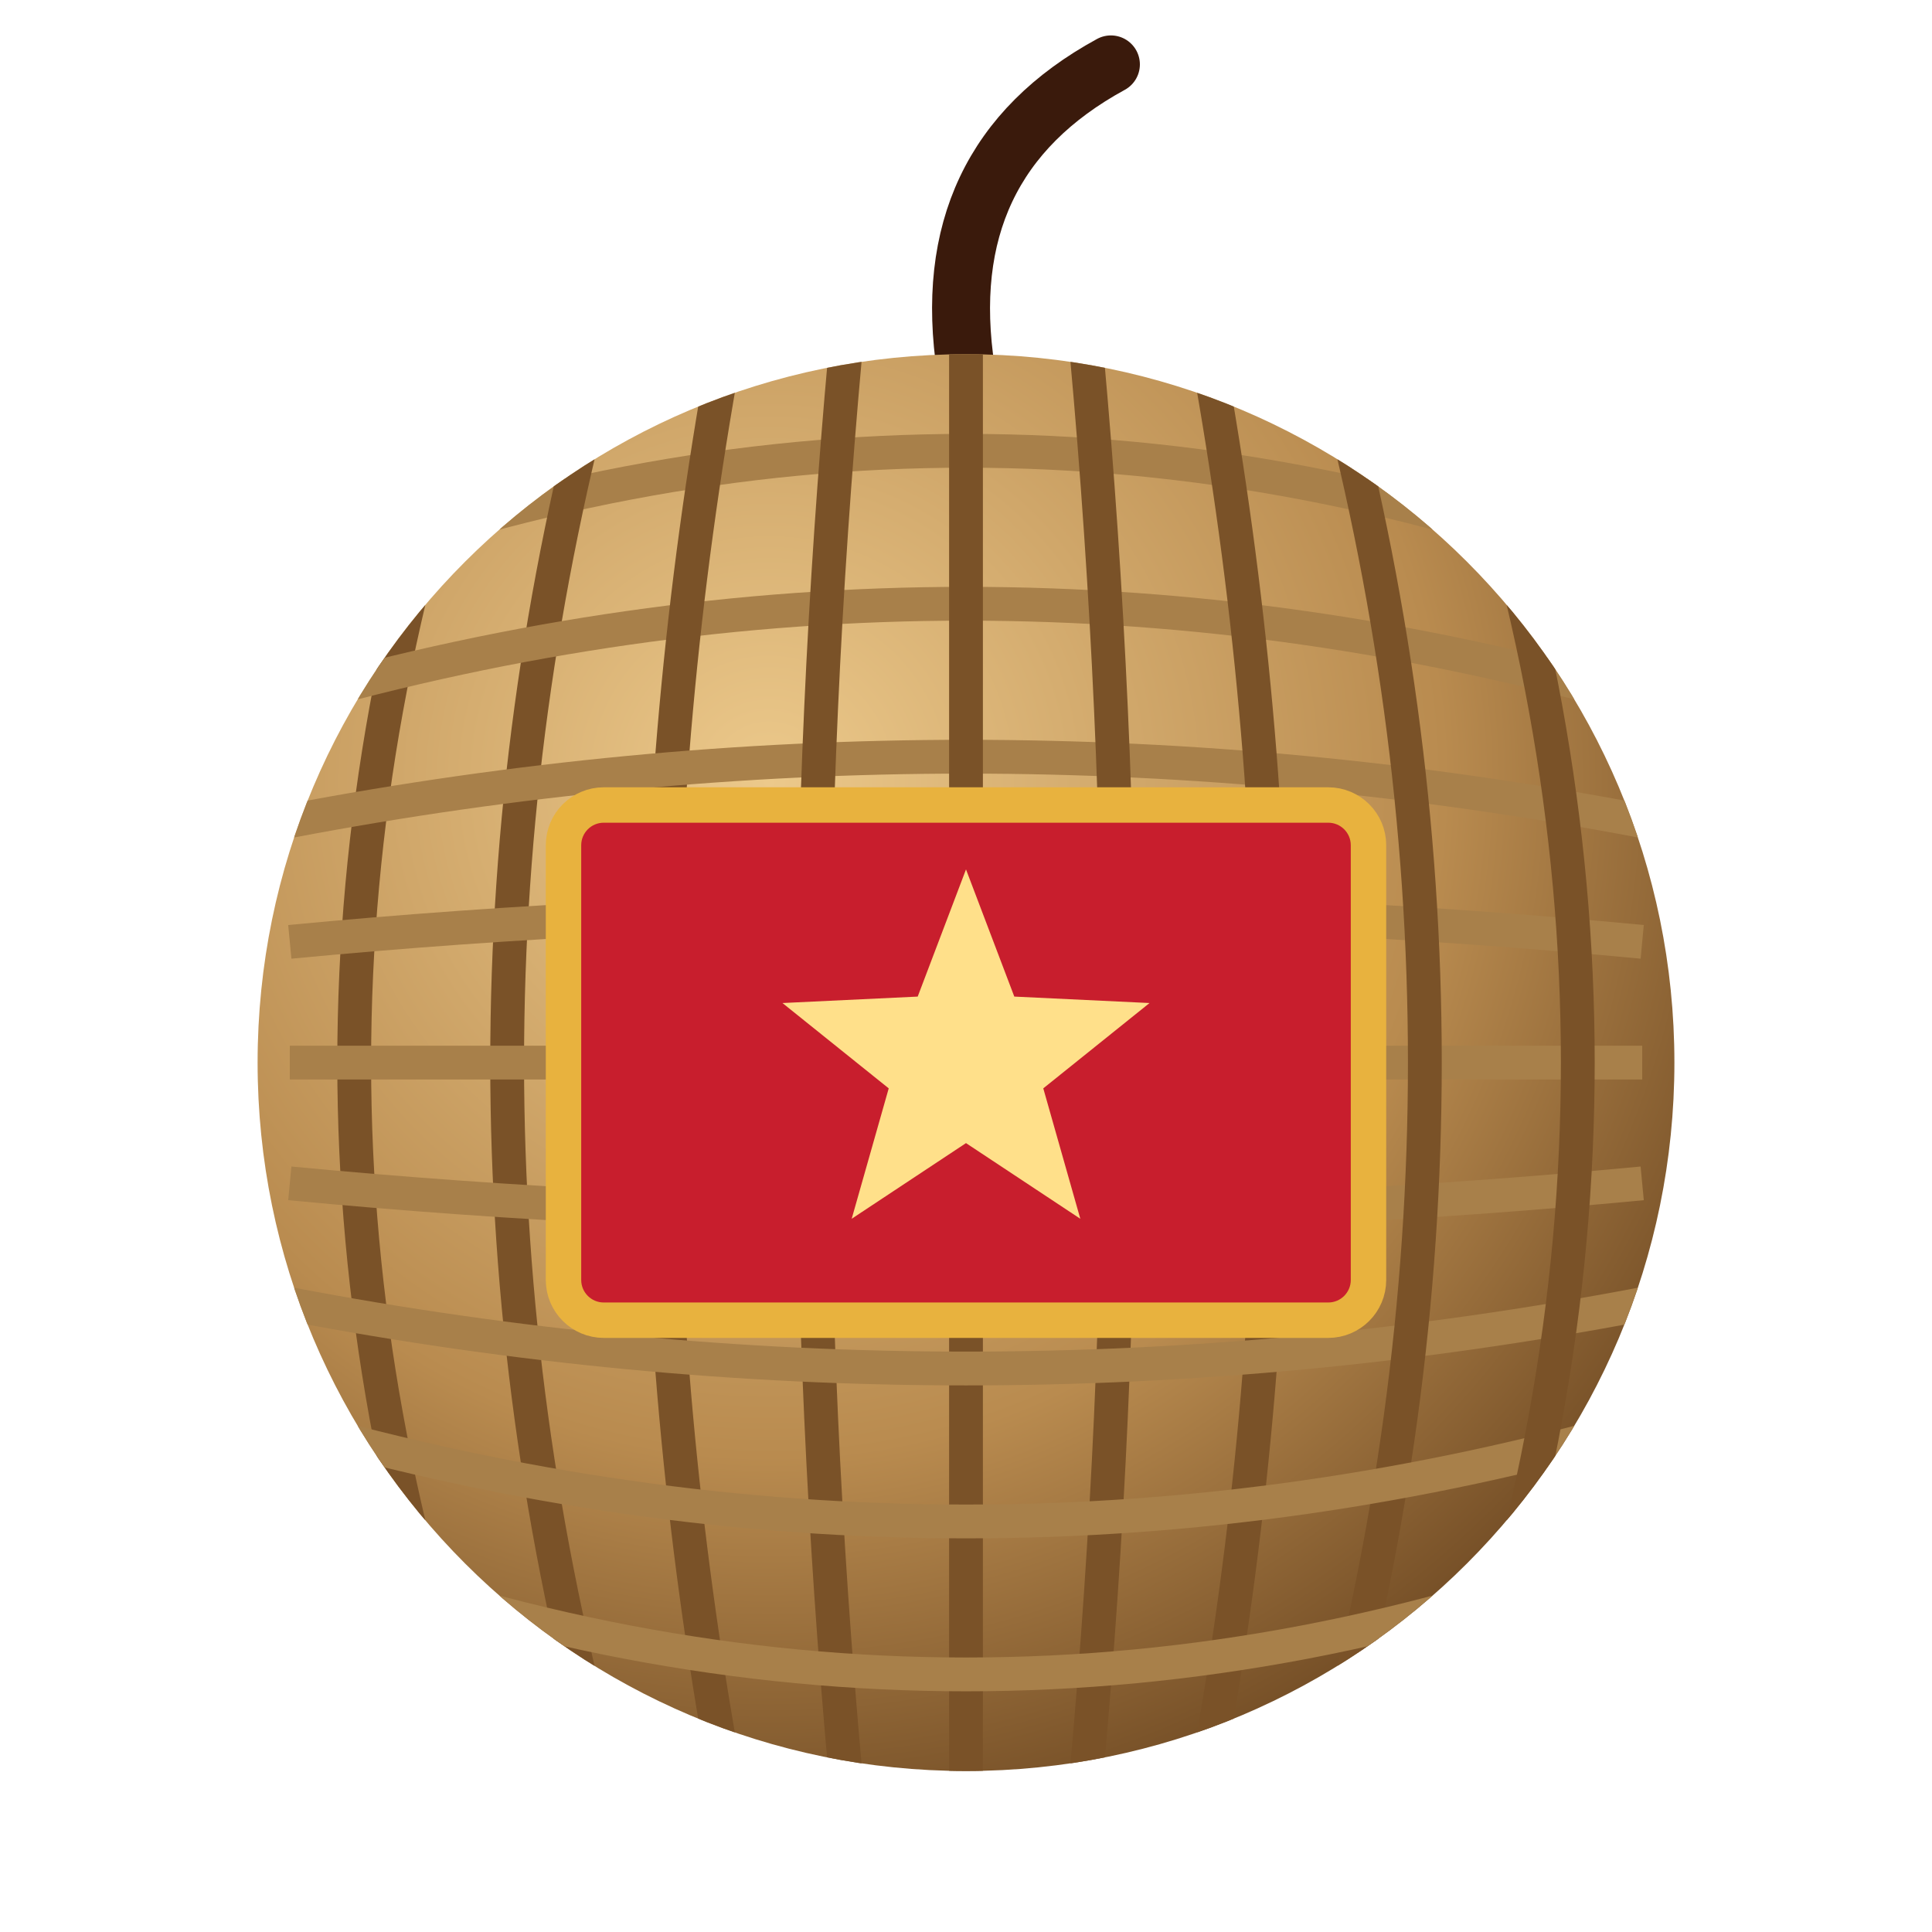
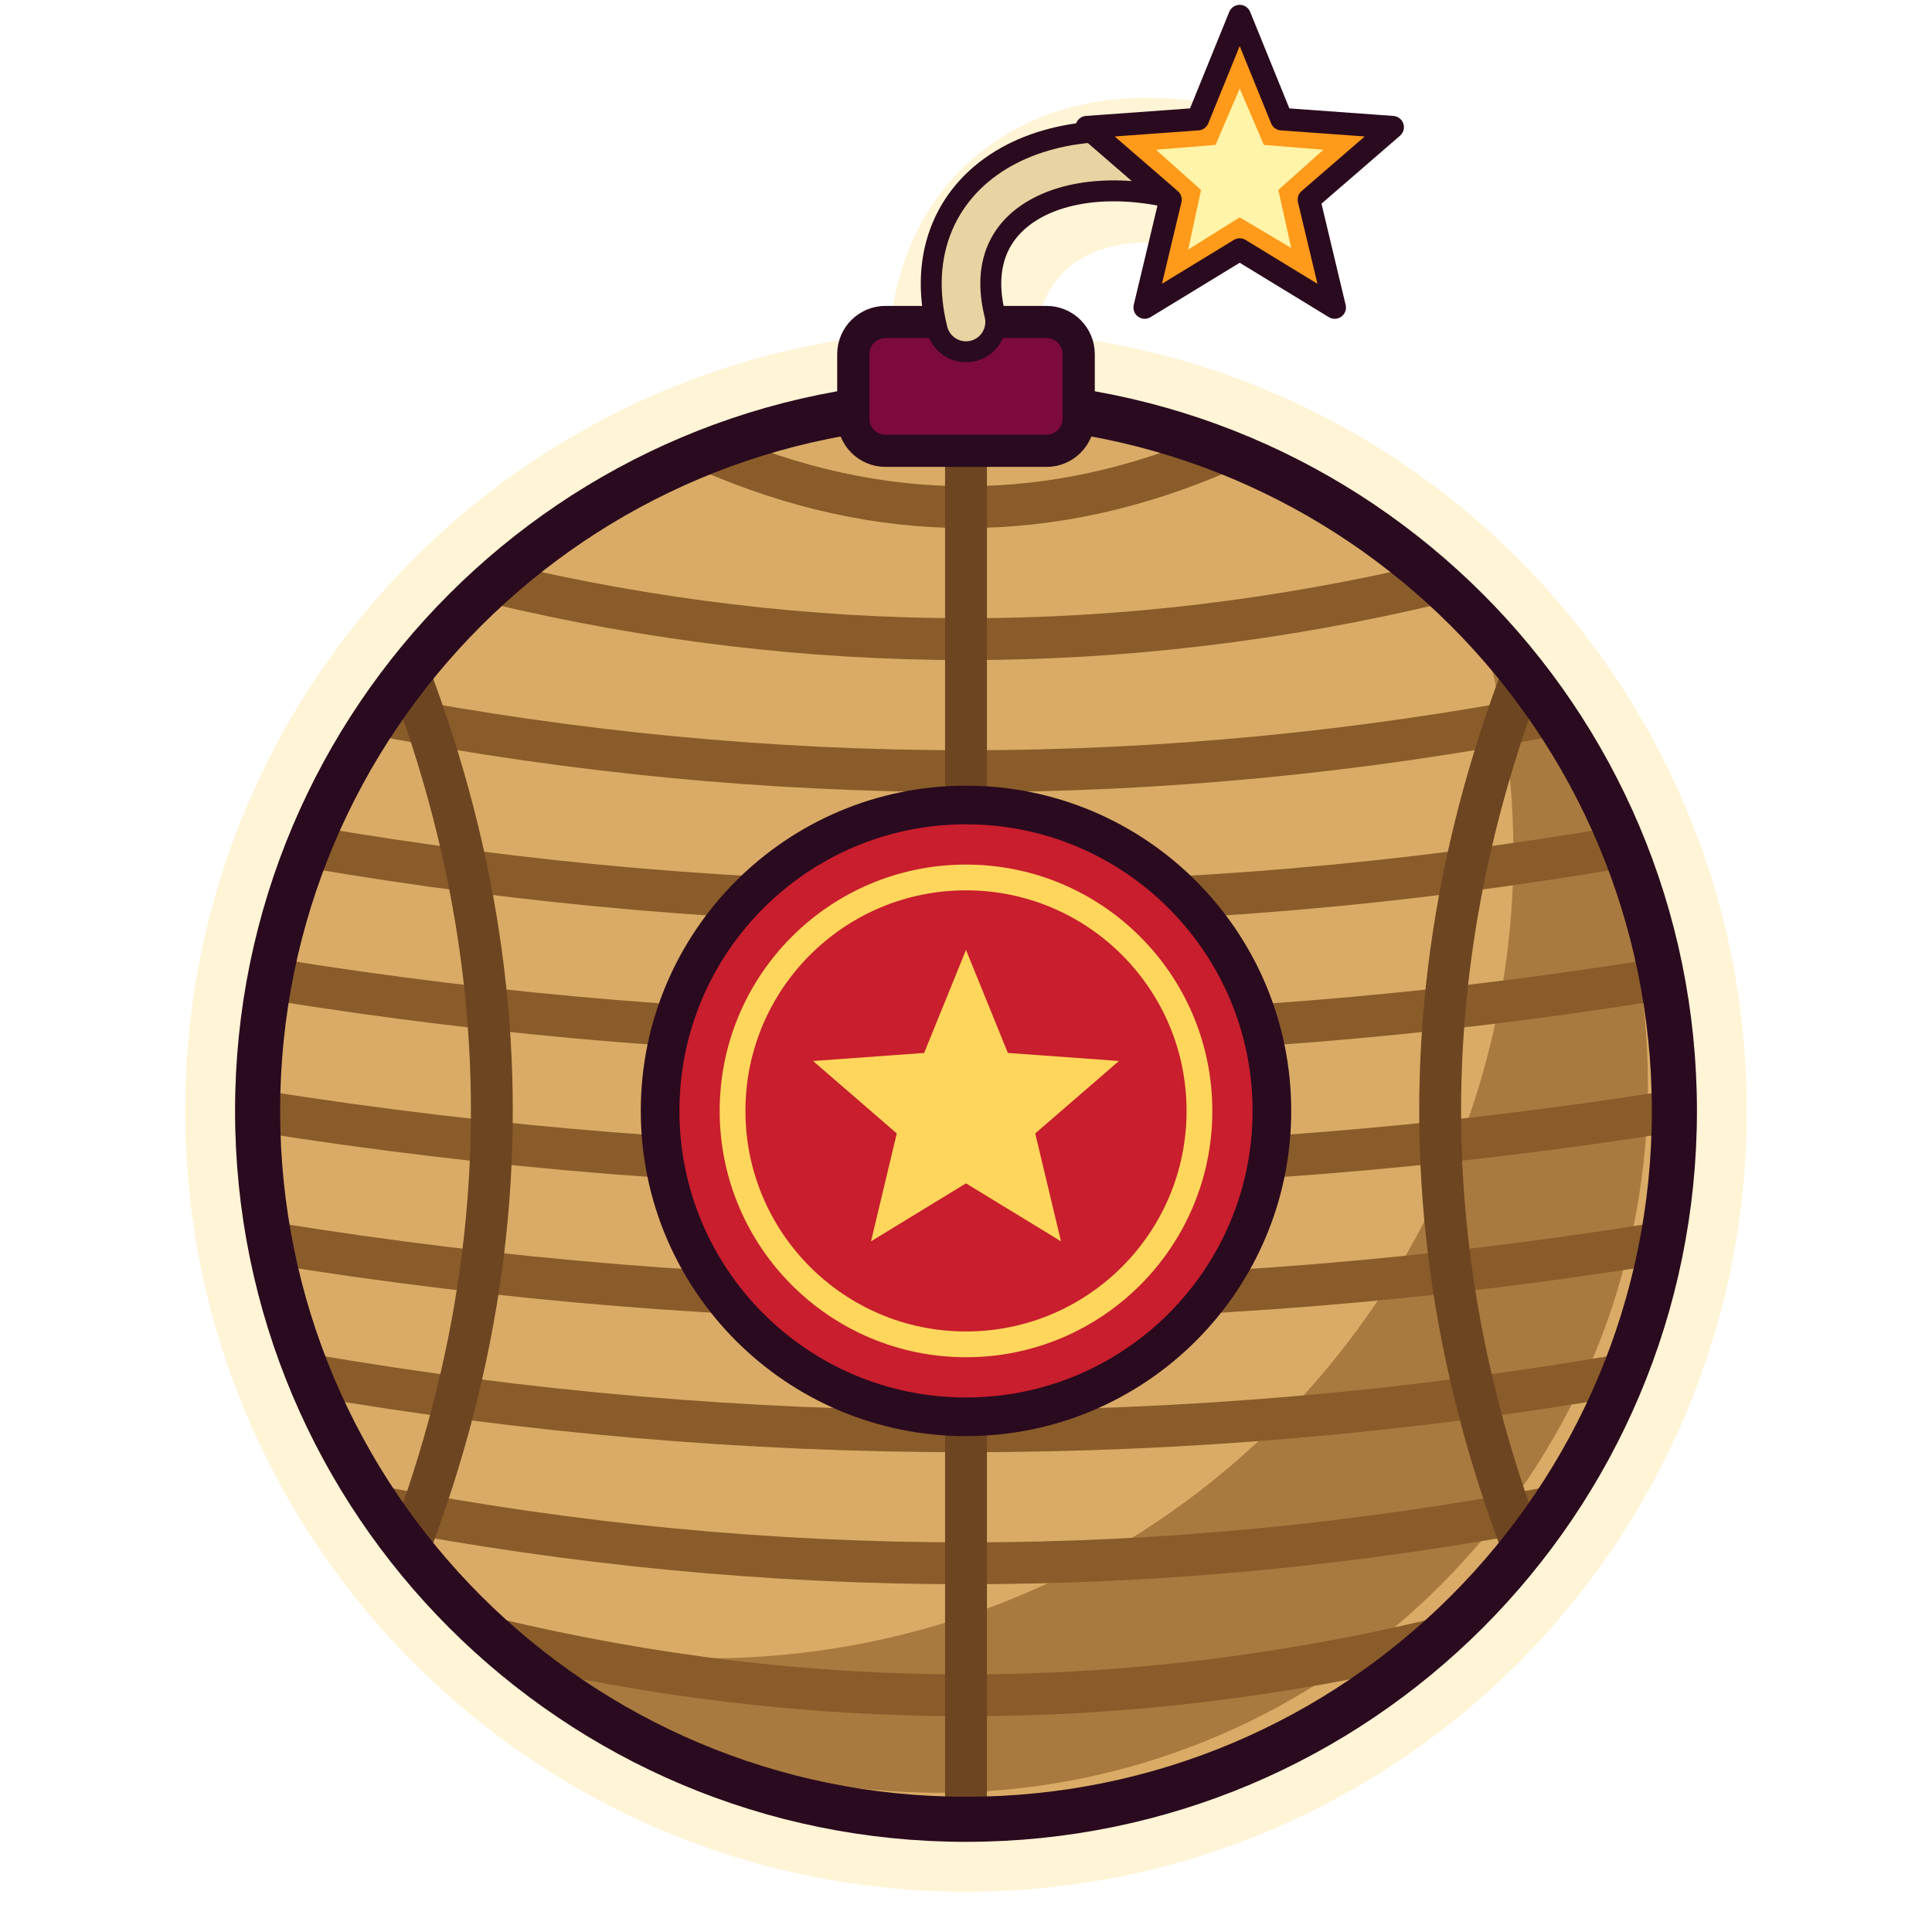
<svg xmlns="http://www.w3.org/2000/svg" width="240" height="240" viewBox="0 0 120 120">
-   <defs>
-     <radialGradient id="b" cx=".36" cy=".3" r=".8">
-       <stop offset="0" stop-color="#ecc98b" />
-       <stop offset=".6" stop-color="#b98b4f" />
-       <stop offset="1" stop-color="#6a4520" />
-     </radialGradient>
-     <clipPath id="c">
-       <circle cx="60" cy="66" r="44" />
+   <g stroke-linejoin="round" stroke-linecap="round">
+     <g fill="#fff4d6" stroke="#fff4d6" stroke-width="9">
+       <circle cx="60" cy="69" r="44" />
+       <path d="M60 26C58 14 66 9 75 11" fill="none" />
+     </g>
+     <circle cx="60" cy="69" r="44" fill="#d9ab66" />
+     <path d="M92 39A44 44 0 0 1 30 101A50 50 0 0 0 92 39Z" fill="#a97a3f" />
+     <clipPath id="ball">
+       <circle cx="60" cy="69" r="44" />
    </clipPath>
-   </defs>
-   <path d="M60 23Q58 10 69 4" fill="none" stroke="#3a1a0c" stroke-width="3.6" stroke-linecap="round" />
-   <circle cx="60" cy="66" r="44" fill="url(#b)" />
-   <g clip-path="url(#c)">
-     <path d="M22.5 22Q2.5 66 22.5 110" fill="none" stroke="#7a5228" stroke-width="2.1" />
-     <path d="M18 28.5Q60 8.5 102 28.5" fill="none" stroke="#a8804a" stroke-width="2.1" />
-     <path d="M30 22Q14 66 30 110" fill="none" stroke="#7a5228" stroke-width="2.1" />
-     <path d="M18 36Q60 20 102 36" fill="none" stroke="#a8804a" stroke-width="2.1" />
-     <path d="M37.5 22Q25.5 66 37.5 110" fill="none" stroke="#7a5228" stroke-width="2.1" />
-     <path d="M18 43.5Q60 31.5 102 43.5" fill="none" stroke="#a8804a" stroke-width="2.1" />
-     <path d="M45 22Q37 66 45 110" fill="none" stroke="#7a5228" stroke-width="2.1" />
-     <path d="M18 51Q60 43 102 51" fill="none" stroke="#a8804a" stroke-width="2.1" />
-     <path d="M52.5 22Q48.5 66 52.5 110" fill="none" stroke="#7a5228" stroke-width="2.1" />
-     <path d="M18 58.5Q60 54.5 102 58.5" fill="none" stroke="#a8804a" stroke-width="2.1" />
-     <path d="M60 22Q60 66 60 110" fill="none" stroke="#7a5228" stroke-width="2.1" />
-     <path d="M18 66Q60 66 102 66" fill="none" stroke="#a8804a" stroke-width="2.1" />
-     <path d="M67.5 22Q71.5 66 67.5 110" fill="none" stroke="#7a5228" stroke-width="2.1" />
-     <path d="M18 73.5Q60 77.5 102 73.5" fill="none" stroke="#a8804a" stroke-width="2.1" />
-     <path d="M75 22Q83 66 75 110" fill="none" stroke="#7a5228" stroke-width="2.1" />
-     <path d="M18 81Q60 89 102 81" fill="none" stroke="#a8804a" stroke-width="2.1" />
-     <path d="M82.5 22Q94.5 66 82.5 110" fill="none" stroke="#7a5228" stroke-width="2.1" />
-     <path d="M18 88.5Q60 100.5 102 88.5" fill="none" stroke="#a8804a" stroke-width="2.1" />
-     <path d="M90 22Q106 66 90 110" fill="none" stroke="#7a5228" stroke-width="2.1" />
-     <path d="M18 96Q60 112 102 96" fill="none" stroke="#a8804a" stroke-width="2.1" />
-     <path d="M97.5 22Q117.5 66 97.5 110" fill="none" stroke="#7a5228" stroke-width="2.1" />
-     <path d="M18 103.5Q60 123.5 102 103.5" fill="none" stroke="#a8804a" stroke-width="2.1" />
+     <g clip-path="url(#ball)">
+       <path d="M44 28Q60 35 76 28" fill="none" stroke="#8a5c2a" stroke-width="2.6" />
+       <path d="M30.7 36.2Q60 43.2 89.3 36.2" fill="none" stroke="#8a5c2a" stroke-width="2.6" />
+       <path d="M23.5 44.4Q60 51.4 96.5 44.4" fill="none" stroke="#8a5c2a" stroke-width="2.6" />
+       <path d="M19.2 52.6Q60 59.6 100.8 52.6" fill="none" stroke="#8a5c2a" stroke-width="2.6" />
+       <path d="M16.8 60.8Q60 67.8 103.2 60.8" fill="none" stroke="#8a5c2a" stroke-width="2.6" />
+       <path d="M16 69Q60 76 104 69" fill="none" stroke="#8a5c2a" stroke-width="2.6" />
+       <path d="M16.8 77.2Q60 84.2 103.2 77.2" fill="none" stroke="#8a5c2a" stroke-width="2.6" />
+       <path d="M19.2 85.4Q60 92.4 100.8 85.4" fill="none" stroke="#8a5c2a" stroke-width="2.6" />
+       <path d="M23.5 93.6Q60 100.6 96.5 93.6" fill="none" stroke="#8a5c2a" stroke-width="2.6" />
+       <path d="M30.7 101.8Q60 108.8 89.3 101.8" fill="none" stroke="#8a5c2a" stroke-width="2.6" />
+       <path d="M44 110Q60 117 76 110" fill="none" stroke="#8a5c2a" stroke-width="2.6" />
+       <path d="M22 34Q39.1 69 22 104" fill="none" stroke="#6d4520" stroke-width="2.6" />
+       <path d="M98 34Q80.9 69 98 104" fill="none" stroke="#6d4520" stroke-width="2.6" />
+       <path d="M60 25V113" stroke="#6d4520" stroke-width="2.6" />
+     </g>
+     <circle cx="60" cy="69" r="44" fill="none" stroke="#2a0a1e" stroke-width="2.8" />
+     <circle cx="60" cy="69" r="19" fill="#c81e2d" stroke="#2a0a1e" stroke-width="2.4" />
+     <circle cx="60" cy="69" r="14.500" fill="none" stroke="#ffd65c" stroke-width="1.600" />
+     <path d="M60 59L62.6 65.4L69.5 65.9L64.3 70.4L65.9 77.1L60 73.5L54.1 77.1L55.7 70.4L50.5 65.9L57.4 65.4Z" fill="#ffd65c" />
+     <rect x="53" y="20" width="14" height="8" rx="2" fill="#7d0a3c" stroke="#2a0a1e" stroke-width="2" />
+     <path d="M60 20C58 12 66 8 75 11" fill="none" stroke="#2a0a1e" stroke-width="5" />
+     <path d="M60 20C58 12 66 8 75 11" fill="none" stroke="#e8d3a2" stroke-width="2.400" />
+     <path d="M77 1L79.6 7.4L86.5 7.9L81.3 12.4L82.9 19.1L77 15.5L71.1 19.1L72.7 12.4L67.5 7.9L74.4 7.4Z" fill="#ff9a1a" stroke="#2a0a1e" stroke-width="1.4" />
+     <path d="M77 5.5L78.5 9L82.2 9.3L79.4 11.8L80.2 15.4L77 13.5L73.8 15.5L74.6 11.8L71.8 9.3L75.5 9Z" fill="#fff4a8" />
  </g>
-   <rect x="35" y="50" width="50" height="32" rx="2.5" fill="#c81e2d" stroke="#e8b23e" stroke-width="2.2" />
-   <path d="M60 54L63 61.9L71.4 62.3L64.8 67.6L67.1 75.7L60 71L52.9 75.7L55.2 67.6L48.6 62.3L57 61.9Z" fill="#ffe08a" />
</svg>
